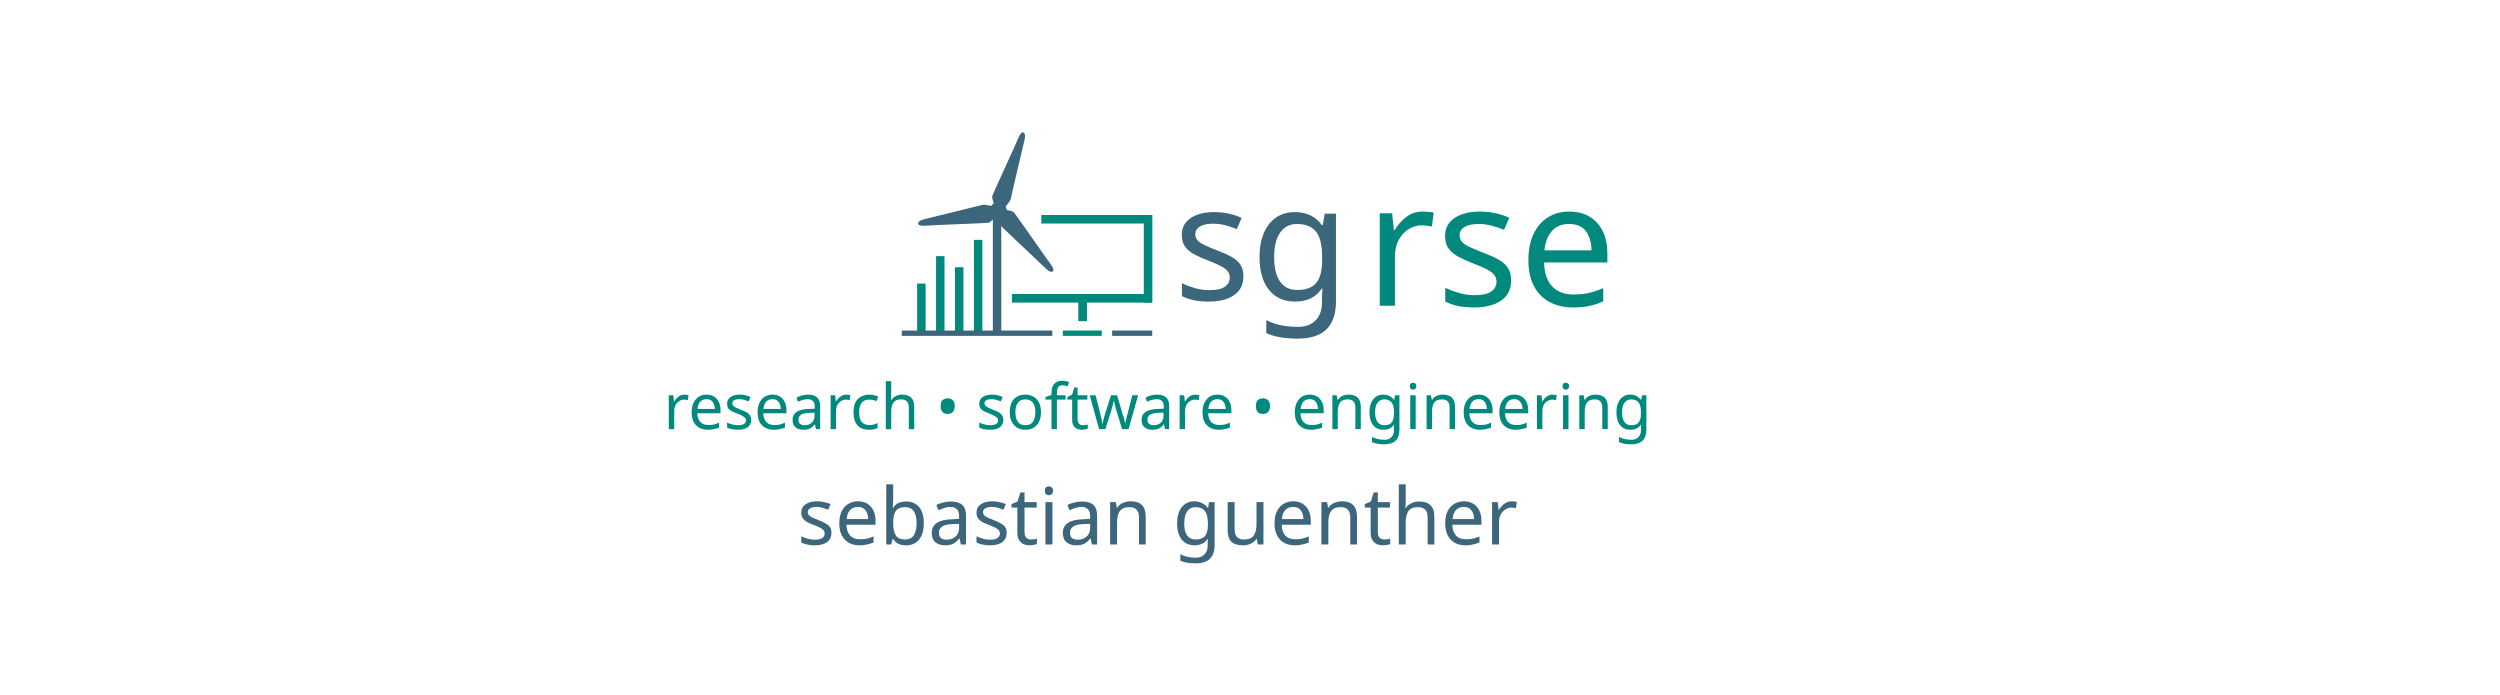
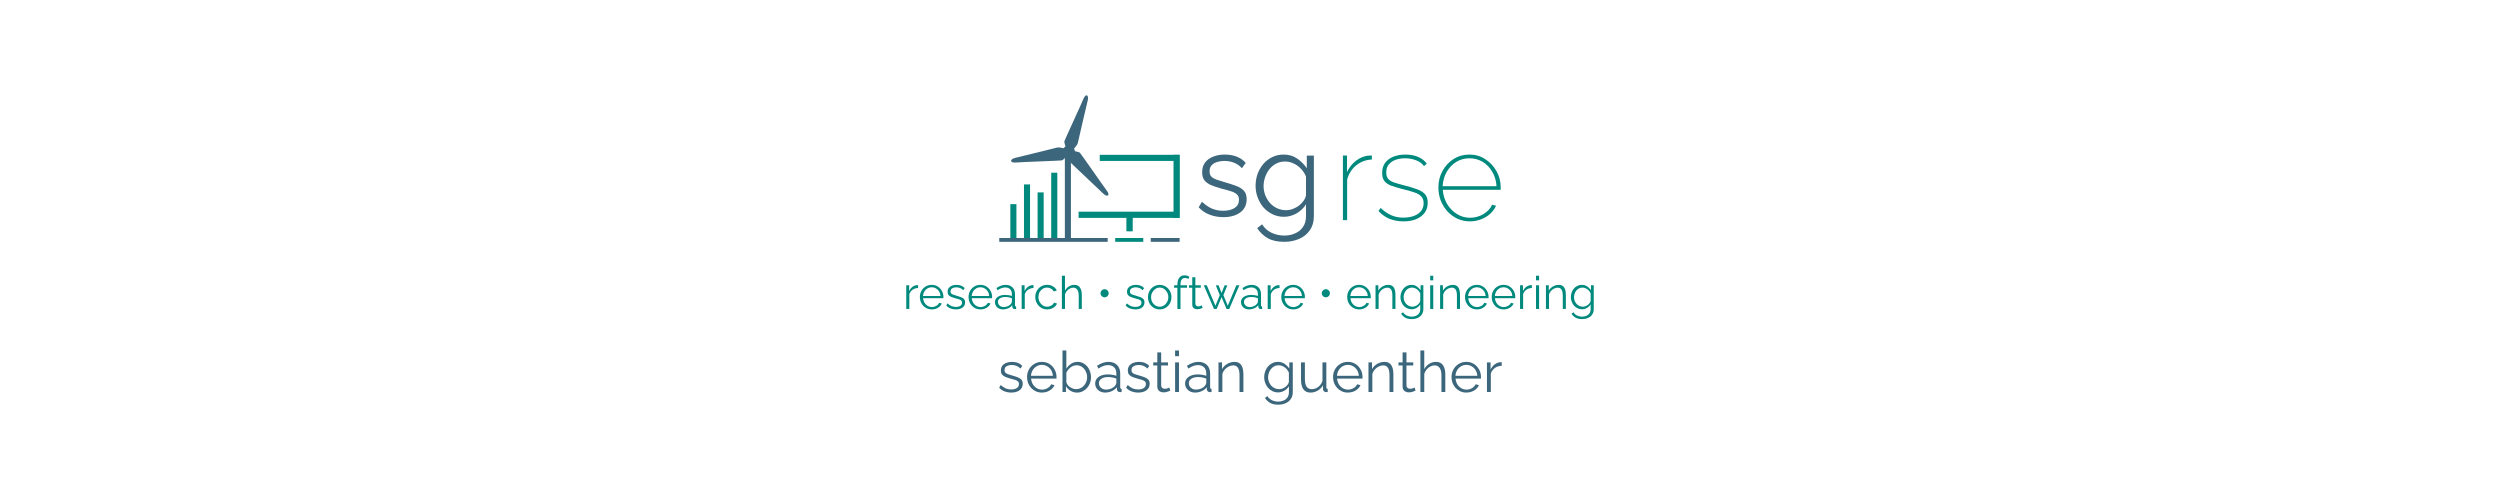
- <svg xmlns="http://www.w3.org/2000/svg" width="180mm" height="50mm" viewBox="0 0 180 50" version="1.1" id="svg9334">
+ <svg xmlns="http://www.w3.org/2000/svg" width="250mm" height="50mm" viewBox="0 0 250 50" version="1.1" id="svg9334">
  <defs id="defs9331" />
  <g id="layer1">
-     <g id="g29389" transform="translate(30,-1.958854)">
-       <text xml:space="preserve" style="font-size:5.687px;line-height:140%;font-family:Raleway;-inkscape-font-specification:Raleway;text-align:center;letter-spacing:0px;word-spacing:0px;text-anchor:middle;fill:#00897c;fill-opacity:1;stroke:#000000;stroke-width:0.265px;stroke-linecap:butt;stroke-linejoin:miter;stroke-opacity:1" x="60" y="32.855" id="text328-0">
-         <tspan id="tspan326-6" x="60" y="32.855" style="font-style:normal;font-variant:normal;font-weight:normal;font-stretch:normal;font-size:4.55px;font-family:Raleway;-inkscape-font-specification:Raleway;text-align:center;text-anchor:middle;fill:#00897c;fill-opacity:1;stroke:none;stroke-width:0.265px">research • software • engineering</tspan>
-         <tspan x="60" y="41.16" style="font-style:normal;font-variant:normal;font-weight:normal;font-stretch:normal;font-size:5.687px;font-family:Raleway;-inkscape-font-specification:Raleway;text-align:center;text-anchor:middle;fill:#3c667b;fill-opacity:1;stroke:none;stroke-width:0.265px" id="tspan5981">sebastian guenther</tspan>
-         <tspan x="60" y="49.122" style="font-style:normal;font-variant:normal;font-weight:normal;font-stretch:normal;font-size:4.55px;font-family:Raleway;-inkscape-font-specification:Raleway;text-align:center;text-anchor:middle;fill:#00897c;fill-opacity:1;stroke:none;stroke-width:0.265px" id="tspan5480" />
-       </text>
+     <g id="g29389" transform="translate(65,-1.958854)">
+       <g aria-label="research • software • engineering sebastian guenther " id="text328-0" style="font-size:5.687px;line-height:140%;font-family:Raleway;-inkscape-font-specification:Raleway;text-align:center;letter-spacing:0px;word-spacing:0px;text-anchor:middle;fill:#00897c;stroke:#000000;stroke-width:0.265px">
+         <path d="m 26.808,30.758 q -0.309,0.009 -0.546,0.173 -0.232,0.164 -0.328,0.45 v 1.474 H 25.625 V 30.485 h 0.291 v 0.569 q 0.123,-0.25 0.323,-0.405 0.205,-0.155 0.432,-0.173 0.045,-0.005 0.077,-0.005 0.036,0 0.059,0.005 z" style="font-size:4.55px;stroke:none" id="path546" />
+         <path d="m 28.172,32.901 q -0.255,0 -0.473,-0.096 -0.218,-0.1 -0.378,-0.268 -0.159,-0.173 -0.25,-0.396 -0.086,-0.223 -0.086,-0.478 0,-0.332 0.15,-0.61 0.155,-0.278 0.423,-0.441 0.268,-0.168 0.61,-0.168 0.35,0 0.61,0.168 0.264,0.168 0.414,0.446 0.15,0.273 0.15,0.601 0,0.036 0,0.073 0,0.032 -0.004,0.05 h -2.029 q 0.023,0.255 0.141,0.455 0.123,0.196 0.314,0.314 0.196,0.114 0.423,0.114 0.232,0 0.437,-0.118 0.209,-0.118 0.291,-0.309 l 0.268,0.073 q -0.073,0.168 -0.223,0.305 -0.15,0.137 -0.355,0.214 -0.2,0.073 -0.432,0.073 z m -0.874,-1.342 h 1.752 q -0.018,-0.259 -0.141,-0.455 -0.118,-0.196 -0.314,-0.305 -0.191,-0.114 -0.423,-0.114 -0.232,0 -0.423,0.114 -0.191,0.109 -0.314,0.309 -0.118,0.196 -0.137,0.45 z" style="font-size:4.55px;stroke:none" id="path548" />
+         <path d="m 30.598,32.901 q -0.291,0 -0.541,-0.096 -0.25,-0.096 -0.432,-0.291 l 0.127,-0.218 q 0.2,0.187 0.4,0.273 0.205,0.082 0.432,0.082 0.278,0 0.45,-0.109 0.173,-0.114 0.173,-0.323 0,-0.141 -0.086,-0.214 -0.082,-0.077 -0.241,-0.123 -0.155,-0.05 -0.373,-0.105 -0.246,-0.068 -0.414,-0.141 -0.164,-0.077 -0.25,-0.191 -0.082,-0.118 -0.082,-0.305 0,-0.232 0.114,-0.382 0.118,-0.155 0.319,-0.232 0.205,-0.082 0.455,-0.082 0.273,0 0.482,0.086 0.209,0.086 0.341,0.241 l -0.15,0.209 q -0.127,-0.146 -0.305,-0.214 -0.173,-0.073 -0.387,-0.073 -0.146,0 -0.278,0.041 -0.132,0.036 -0.218,0.127 -0.082,0.086 -0.082,0.241 0,0.127 0.064,0.2 0.064,0.068 0.191,0.118 0.127,0.045 0.314,0.1 0.268,0.073 0.469,0.15 0.2,0.073 0.309,0.191 0.109,0.118 0.109,0.332 0,0.332 -0.25,0.519 -0.25,0.187 -0.66,0.187 z" style="font-size:4.55px;stroke:none" id="path550" />
+         <path d="m 33.041,32.901 q -0.255,0 -0.473,-0.096 -0.218,-0.1 -0.378,-0.268 -0.159,-0.173 -0.25,-0.396 -0.086,-0.223 -0.086,-0.478 0,-0.332 0.15,-0.61 0.155,-0.278 0.423,-0.441 0.268,-0.168 0.61,-0.168 0.35,0 0.61,0.168 0.264,0.168 0.414,0.446 0.15,0.273 0.15,0.601 0,0.036 0,0.073 0,0.032 -0.005,0.05 h -2.029 q 0.023,0.255 0.141,0.455 0.123,0.196 0.314,0.314 0.196,0.114 0.423,0.114 0.232,0 0.437,-0.118 0.209,-0.118 0.291,-0.309 l 0.268,0.073 q -0.073,0.168 -0.223,0.305 -0.15,0.137 -0.355,0.214 -0.2,0.073 -0.432,0.073 z m -0.874,-1.342 h 1.752 q -0.018,-0.259 -0.141,-0.455 -0.118,-0.196 -0.314,-0.305 -0.191,-0.114 -0.423,-0.114 -0.232,0 -0.423,0.114 -0.191,0.109 -0.314,0.309 -0.118,0.196 -0.137,0.45 z" style="font-size:4.55px;stroke:none" id="path552" />
+         <path d="m 34.497,32.173 q 0,-0.223 0.127,-0.382 0.127,-0.164 0.35,-0.25 0.228,-0.091 0.523,-0.091 0.173,0 0.359,0.027 0.187,0.027 0.332,0.082 v -0.2 q 0,-0.3 -0.177,-0.478 -0.177,-0.177 -0.491,-0.177 -0.191,0 -0.378,0.073 -0.182,0.068 -0.382,0.205 l -0.118,-0.218 q 0.232,-0.159 0.455,-0.237 0.223,-0.082 0.455,-0.082 0.437,0 0.692,0.25 0.255,0.25 0.255,0.692 v 1.097 q 0,0.064 0.027,0.096 0.027,0.027 0.086,0.032 v 0.246 q -0.05,0.005 -0.086,0.009 -0.036,0.005 -0.055,0 -0.114,-0.004 -0.173,-0.073 -0.059,-0.068 -0.064,-0.146 l -0.005,-0.173 q -0.159,0.205 -0.414,0.318 -0.255,0.109 -0.519,0.109 -0.228,0 -0.414,-0.096 -0.182,-0.1 -0.287,-0.264 -0.1,-0.168 -0.1,-0.369 z m 1.588,0.182 q 0.05,-0.064 0.077,-0.123 0.027,-0.059 0.027,-0.105 v -0.346 q -0.155,-0.059 -0.323,-0.091 -0.164,-0.032 -0.332,-0.032 -0.332,0 -0.537,0.132 -0.205,0.132 -0.205,0.359 0,0.132 0.068,0.25 0.068,0.114 0.2,0.191 0.132,0.073 0.309,0.073 0.223,0 0.414,-0.086 0.196,-0.086 0.3,-0.223 z" style="font-size:4.55px;stroke:none" id="path554" />
+         <path d="m 38.351,30.758 q -0.309,0.009 -0.546,0.173 -0.232,0.164 -0.328,0.45 v 1.474 H 37.168 V 30.485 h 0.291 v 0.569 q 0.123,-0.25 0.323,-0.405 0.205,-0.155 0.432,-0.173 0.045,-0.005 0.077,-0.005 0.036,0 0.059,0.005 z" style="font-size:4.55px;stroke:none" id="path556" />
+         <path d="m 39.72,32.901 q -0.259,0 -0.478,-0.096 -0.214,-0.1 -0.378,-0.273 -0.159,-0.173 -0.25,-0.396 -0.086,-0.223 -0.086,-0.473 0,-0.337 0.15,-0.614 0.15,-0.278 0.419,-0.441 0.268,-0.164 0.619,-0.164 0.332,0 0.587,0.155 0.255,0.15 0.378,0.409 l -0.3,0.096 q -0.1,-0.182 -0.282,-0.282 -0.177,-0.105 -0.396,-0.105 -0.237,0 -0.432,0.123 -0.196,0.123 -0.314,0.337 -0.114,0.214 -0.114,0.487 0,0.268 0.118,0.487 0.118,0.218 0.314,0.35 0.196,0.127 0.432,0.127 0.155,0 0.296,-0.055 0.146,-0.055 0.25,-0.146 0.109,-0.096 0.146,-0.205 l 0.305,0.091 q -0.064,0.168 -0.214,0.305 -0.146,0.132 -0.346,0.209 -0.196,0.073 -0.423,0.073 z" style="font-size:4.55px;stroke:none" id="path558" />
+         <path d="m 43.182,32.855 h -0.309 v -1.324 q 0,-0.4 -0.141,-0.601 -0.141,-0.205 -0.405,-0.205 -0.173,0 -0.346,0.091 -0.168,0.086 -0.3,0.241 -0.127,0.15 -0.182,0.346 v 1.451 H 41.189 v -3.321 h 0.309 v 1.488 q 0.141,-0.264 0.391,-0.419 0.255,-0.159 0.541,-0.159 0.205,0 0.346,0.073 0.146,0.073 0.232,0.214 0.091,0.137 0.132,0.323 0.041,0.182 0.041,0.414 z" style="font-size:4.55px;stroke:none" id="path560" />
+         <path d="m 45.867,31.281 q 0,0.114 -0.055,0.209 -0.055,0.091 -0.15,0.146 -0.091,0.055 -0.2,0.055 -0.109,0 -0.205,-0.055 -0.091,-0.055 -0.15,-0.146 -0.055,-0.096 -0.055,-0.209 0,-0.109 0.055,-0.2 0.059,-0.091 0.15,-0.146 0.096,-0.059 0.205,-0.059 0.109,0 0.2,0.059 0.096,0.055 0.15,0.146 0.055,0.091 0.055,0.2 z" style="font-size:4.55px;stroke:none" id="path562" />
+         <path d="m 48.538,32.901 q -0.291,0 -0.541,-0.096 -0.25,-0.096 -0.432,-0.291 l 0.127,-0.218 q 0.2,0.187 0.4,0.273 0.205,0.082 0.432,0.082 0.278,0 0.45,-0.109 0.173,-0.114 0.173,-0.323 0,-0.141 -0.086,-0.214 -0.082,-0.077 -0.241,-0.123 -0.155,-0.05 -0.373,-0.105 -0.246,-0.068 -0.414,-0.141 -0.164,-0.077 -0.25,-0.191 -0.082,-0.118 -0.082,-0.305 0,-0.232 0.114,-0.382 0.118,-0.155 0.318,-0.232 0.205,-0.082 0.455,-0.082 0.273,0 0.482,0.086 0.209,0.086 0.341,0.241 l -0.15,0.209 q -0.127,-0.146 -0.305,-0.214 -0.173,-0.073 -0.387,-0.073 -0.146,0 -0.278,0.041 -0.132,0.036 -0.218,0.127 -0.082,0.086 -0.082,0.241 0,0.127 0.064,0.2 0.064,0.068 0.191,0.118 0.127,0.045 0.314,0.1 0.268,0.073 0.469,0.15 0.2,0.073 0.309,0.191 0.109,0.118 0.109,0.332 0,0.332 -0.25,0.519 -0.25,0.187 -0.66,0.187 z" style="font-size:4.55px;stroke:none" id="path564" />
+         <path d="m 50.967,32.901 q -0.255,0 -0.473,-0.096 -0.214,-0.1 -0.373,-0.268 -0.155,-0.173 -0.241,-0.391 -0.086,-0.223 -0.086,-0.469 0,-0.255 0.086,-0.473 0.086,-0.223 0.246,-0.391 0.159,-0.173 0.373,-0.268 0.218,-0.1 0.473,-0.1 0.255,0 0.469,0.1 0.214,0.096 0.373,0.268 0.159,0.168 0.246,0.391 0.086,0.218 0.086,0.473 0,0.246 -0.086,0.469 -0.086,0.218 -0.246,0.391 -0.155,0.168 -0.373,0.268 -0.214,0.096 -0.473,0.096 z m -0.86,-1.219 q 0,0.264 0.114,0.482 0.118,0.214 0.314,0.341 0.196,0.123 0.432,0.123 0.237,0 0.432,-0.127 0.196,-0.127 0.314,-0.346 0.118,-0.223 0.118,-0.482 0,-0.264 -0.118,-0.482 -0.118,-0.218 -0.314,-0.346 -0.196,-0.127 -0.432,-0.127 -0.237,0 -0.432,0.132 -0.191,0.132 -0.309,0.35 -0.118,0.214 -0.118,0.482 z" style="font-size:4.55px;stroke:none" id="path566" />
+         <path d="M 52.739,32.855 V 30.731 h -0.328 v -0.246 h 0.328 v -0.064 q 0,-0.291 0.082,-0.5 0.086,-0.209 0.241,-0.319 0.159,-0.114 0.373,-0.114 0.141,0 0.273,0.041 0.132,0.041 0.228,0.109 l -0.096,0.223 q -0.059,-0.05 -0.155,-0.077 -0.096,-0.027 -0.191,-0.027 -0.214,0 -0.332,0.168 -0.114,0.168 -0.114,0.487 v 0.073 h 0.655 v 0.246 h -0.655 v 2.125 z" style="font-size:4.55px;stroke:none" id="path568" />
+         <path d="m 55.264,32.742 q -0.036,0.014 -0.114,0.05 -0.077,0.036 -0.187,0.064 -0.109,0.027 -0.237,0.027 -0.132,0 -0.25,-0.05 -0.114,-0.05 -0.182,-0.15 -0.068,-0.105 -0.068,-0.255 V 30.731 h -0.328 v -0.246 h 0.328 v -0.801 h 0.309 v 0.801 h 0.546 v 0.246 H 54.536 v 1.611 q 0.009,0.127 0.091,0.191 0.086,0.064 0.196,0.064 0.127,0 0.232,-0.041 0.105,-0.045 0.127,-0.064 z" style="font-size:4.55px;stroke:none" id="path570" />
+         <path d="m 58.635,30.485 h 0.305 l -1.019,2.371 H 57.653 L 57.157,31.677 56.665,32.855 H 56.397 L 55.378,30.485 h 0.3 l 0.864,2.052 0.437,-1.069 -0.4,-0.978 h 0.278 l 0.3,0.769 0.305,-0.769 h 0.273 l -0.396,0.978 0.437,1.069 z" style="font-size:4.55px;stroke:none" id="path572" />
+         <path d="m 59.099,32.173 q 0,-0.223 0.127,-0.382 0.127,-0.164 0.35,-0.25 0.227,-0.091 0.523,-0.091 0.173,0 0.359,0.027 0.187,0.027 0.332,0.082 v -0.2 q 0,-0.3 -0.177,-0.478 -0.177,-0.177 -0.491,-0.177 -0.191,0 -0.378,0.073 -0.182,0.068 -0.382,0.205 l -0.118,-0.218 q 0.232,-0.159 0.455,-0.237 0.223,-0.082 0.455,-0.082 0.437,0 0.692,0.25 0.255,0.25 0.255,0.692 v 1.097 q 0,0.064 0.027,0.096 0.027,0.027 0.086,0.032 v 0.246 q -0.05,0.005 -0.086,0.009 -0.036,0.005 -0.055,0 -0.114,-0.004 -0.173,-0.073 -0.059,-0.068 -0.064,-0.146 l -0.004,-0.173 q -0.159,0.205 -0.414,0.318 -0.255,0.109 -0.519,0.109 -0.228,0 -0.414,-0.096 -0.182,-0.1 -0.287,-0.264 -0.1,-0.168 -0.1,-0.369 z m 1.588,0.182 q 0.05,-0.064 0.077,-0.123 0.027,-0.059 0.027,-0.105 v -0.346 q -0.155,-0.059 -0.323,-0.091 -0.164,-0.032 -0.332,-0.032 -0.332,0 -0.537,0.132 -0.205,0.132 -0.205,0.359 0,0.132 0.068,0.25 0.068,0.114 0.2,0.191 0.132,0.073 0.309,0.073 0.223,0 0.414,-0.086 0.196,-0.086 0.3,-0.223 z" style="font-size:4.55px;stroke:none" id="path574" />
+         <path d="m 62.953,30.758 q -0.309,0.009 -0.546,0.173 -0.232,0.164 -0.328,0.45 v 1.474 H 61.77 V 30.485 h 0.291 v 0.569 q 0.123,-0.25 0.323,-0.405 0.205,-0.155 0.432,-0.173 0.045,-0.005 0.077,-0.005 0.036,0 0.059,0.005 z" style="font-size:4.55px;stroke:none" id="path576" />
+         <path d="m 64.318,32.901 q -0.255,0 -0.473,-0.096 -0.218,-0.1 -0.378,-0.268 -0.159,-0.173 -0.25,-0.396 -0.086,-0.223 -0.086,-0.478 0,-0.332 0.15,-0.61 0.155,-0.278 0.423,-0.441 0.268,-0.168 0.61,-0.168 0.35,0 0.61,0.168 0.264,0.168 0.414,0.446 0.15,0.273 0.15,0.601 0,0.036 0,0.073 0,0.032 -0.004,0.05 h -2.029 q 0.023,0.255 0.141,0.455 0.123,0.196 0.314,0.314 0.196,0.114 0.423,0.114 0.232,0 0.437,-0.118 0.209,-0.118 0.291,-0.309 l 0.268,0.073 q -0.073,0.168 -0.223,0.305 -0.15,0.137 -0.355,0.214 -0.2,0.073 -0.432,0.073 z m -0.874,-1.342 h 1.752 q -0.018,-0.259 -0.141,-0.455 -0.118,-0.196 -0.314,-0.305 -0.191,-0.114 -0.423,-0.114 -0.232,0 -0.423,0.114 -0.191,0.109 -0.314,0.309 -0.118,0.196 -0.137,0.45 z" style="font-size:4.55px;stroke:none" id="path578" />
+         <path d="m 67.99,31.281 q 0,0.114 -0.055,0.209 -0.055,0.091 -0.15,0.146 -0.091,0.055 -0.2,0.055 -0.109,0 -0.205,-0.055 -0.091,-0.055 -0.15,-0.146 -0.055,-0.096 -0.055,-0.209 0,-0.109 0.055,-0.2 0.059,-0.091 0.15,-0.146 0.096,-0.059 0.205,-0.059 0.109,0 0.2,0.059 0.096,0.055 0.15,0.146 0.055,0.091 0.055,0.2 z" style="font-size:4.55px;stroke:none" id="path580" />
+         <path d="m 70.906,32.901 q -0.255,0 -0.473,-0.096 -0.218,-0.1 -0.378,-0.268 -0.159,-0.173 -0.25,-0.396 -0.086,-0.223 -0.086,-0.478 0,-0.332 0.15,-0.61 0.155,-0.278 0.423,-0.441 0.268,-0.168 0.61,-0.168 0.35,0 0.61,0.168 0.264,0.168 0.414,0.446 0.15,0.273 0.15,0.601 0,0.036 0,0.073 0,0.032 -0.004,0.05 h -2.029 q 0.023,0.255 0.141,0.455 0.123,0.196 0.314,0.314 0.196,0.114 0.423,0.114 0.232,0 0.437,-0.118 0.209,-0.118 0.291,-0.309 l 0.268,0.073 q -0.073,0.168 -0.223,0.305 -0.15,0.137 -0.355,0.214 -0.2,0.073 -0.432,0.073 z m -0.874,-1.342 h 1.752 q -0.018,-0.259 -0.141,-0.455 -0.118,-0.196 -0.314,-0.305 -0.191,-0.114 -0.423,-0.114 -0.232,0 -0.423,0.114 -0.191,0.109 -0.314,0.309 -0.118,0.196 -0.137,0.45 z" style="font-size:4.55px;stroke:none" id="path582" />
+         <path d="M 74.546,32.855 H 74.237 v -1.324 q 0,-0.419 -0.123,-0.61 -0.123,-0.196 -0.387,-0.196 -0.182,0 -0.359,0.091 -0.177,0.086 -0.314,0.241 -0.132,0.15 -0.191,0.346 v 1.451 H 72.553 V 30.485 h 0.282 v 0.537 q 0.096,-0.173 0.25,-0.3 0.155,-0.132 0.35,-0.205 0.196,-0.073 0.405,-0.073 0.196,0 0.332,0.073 0.137,0.073 0.218,0.209 0.082,0.132 0.118,0.323 0.036,0.187 0.036,0.419 z" style="font-size:4.55px;stroke:none" id="path584" />
+         <path d="m 76.157,32.887 q -0.241,0 -0.446,-0.1 -0.205,-0.1 -0.355,-0.268 -0.146,-0.173 -0.227,-0.391 -0.082,-0.218 -0.082,-0.45 0,-0.25 0.077,-0.469 0.082,-0.223 0.227,-0.396 0.15,-0.173 0.35,-0.268 0.2,-0.1 0.446,-0.1 0.305,0 0.528,0.155 0.227,0.155 0.382,0.382 V 30.485 h 0.278 v 2.38 q 0,0.328 -0.159,0.551 -0.155,0.228 -0.423,0.341 -0.264,0.114 -0.578,0.114 -0.405,0 -0.655,-0.146 -0.25,-0.146 -0.409,-0.391 l 0.191,-0.15 q 0.141,0.223 0.373,0.332 0.237,0.109 0.5,0.109 0.232,0 0.423,-0.086 0.196,-0.082 0.309,-0.25 0.118,-0.168 0.118,-0.423 v -0.469 q -0.137,0.223 -0.373,0.359 -0.237,0.132 -0.496,0.132 z m 0.086,-0.259 q 0.141,0 0.268,-0.05 0.132,-0.05 0.241,-0.132 0.109,-0.086 0.182,-0.191 0.073,-0.105 0.091,-0.214 v -0.733 q -0.068,-0.173 -0.196,-0.305 -0.127,-0.136 -0.291,-0.209 -0.159,-0.077 -0.332,-0.077 -0.2,0 -0.359,0.086 -0.155,0.082 -0.264,0.223 -0.105,0.137 -0.164,0.309 -0.059,0.173 -0.059,0.346 0,0.191 0.068,0.364 0.068,0.168 0.187,0.305 0.123,0.132 0.282,0.205 0.164,0.073 0.346,0.073 z" style="font-size:4.55px;stroke:none" id="path586" />
+         <path d="M 78.018,32.855 V 30.485 h 0.309 v 2.371 z m 0,-2.866 v -0.455 h 0.309 v 0.455 z" style="font-size:4.55px;stroke:none" id="path588" />
+         <path d="M 81.003,32.855 H 80.693 v -1.324 q 0,-0.419 -0.123,-0.61 -0.123,-0.196 -0.387,-0.196 -0.182,0 -0.359,0.091 -0.177,0.086 -0.314,0.241 -0.132,0.15 -0.191,0.346 v 1.451 H 79.01 V 30.485 h 0.282 v 0.537 q 0.096,-0.173 0.25,-0.3 0.155,-0.132 0.35,-0.205 0.196,-0.073 0.405,-0.073 0.196,0 0.332,0.073 0.137,0.073 0.218,0.209 0.082,0.132 0.118,0.323 0.036,0.187 0.036,0.419 z" style="font-size:4.55px;stroke:none" id="path590" />
+         <path d="m 82.686,32.901 q -0.255,0 -0.473,-0.096 -0.218,-0.1 -0.378,-0.268 -0.159,-0.173 -0.25,-0.396 -0.086,-0.223 -0.086,-0.478 0,-0.332 0.15,-0.61 0.155,-0.278 0.423,-0.441 0.268,-0.168 0.61,-0.168 0.35,0 0.61,0.168 0.264,0.168 0.414,0.446 0.15,0.273 0.15,0.601 0,0.036 0,0.073 0,0.032 -0.005,0.05 h -2.029 q 0.023,0.255 0.141,0.455 0.123,0.196 0.314,0.314 0.196,0.114 0.423,0.114 0.232,0 0.437,-0.118 0.209,-0.118 0.291,-0.309 l 0.268,0.073 q -0.073,0.168 -0.223,0.305 -0.15,0.137 -0.355,0.214 -0.2,0.073 -0.432,0.073 z m -0.874,-1.342 h 1.752 q -0.018,-0.259 -0.141,-0.455 -0.118,-0.196 -0.314,-0.305 -0.191,-0.114 -0.423,-0.114 -0.232,0 -0.423,0.114 -0.191,0.109 -0.314,0.309 -0.118,0.196 -0.137,0.45 z" style="font-size:4.55px;stroke:none" id="path592" />
+         <path d="m 85.357,32.901 q -0.255,0 -0.473,-0.096 -0.218,-0.1 -0.378,-0.268 -0.159,-0.173 -0.25,-0.396 -0.086,-0.223 -0.086,-0.478 0,-0.332 0.15,-0.61 0.155,-0.278 0.423,-0.441 0.268,-0.168 0.61,-0.168 0.35,0 0.61,0.168 0.264,0.168 0.414,0.446 0.15,0.273 0.15,0.601 0,0.036 0,0.073 0,0.032 -0.004,0.05 H 84.492 q 0.023,0.255 0.141,0.455 0.123,0.196 0.314,0.314 0.196,0.114 0.423,0.114 0.232,0 0.437,-0.118 0.209,-0.118 0.291,-0.309 l 0.268,0.073 q -0.073,0.168 -0.223,0.305 -0.15,0.137 -0.355,0.214 -0.2,0.073 -0.432,0.073 z M 84.483,31.559 h 1.752 q -0.018,-0.259 -0.141,-0.455 -0.118,-0.196 -0.314,-0.305 -0.191,-0.114 -0.423,-0.114 -0.232,0 -0.423,0.114 -0.191,0.109 -0.314,0.309 -0.118,0.196 -0.136,0.45 z" style="font-size:4.55px;stroke:none" id="path594" />
+         <path d="m 88.187,30.758 q -0.309,0.009 -0.546,0.173 -0.232,0.164 -0.328,0.45 v 1.474 H 87.004 V 30.485 h 0.291 v 0.569 q 0.123,-0.25 0.323,-0.405 0.205,-0.155 0.432,-0.173 0.045,-0.005 0.077,-0.005 0.036,0 0.059,0.005 z" style="font-size:4.55px;stroke:none" id="path596" />
+         <path d="M 88.601,32.855 V 30.485 h 0.309 v 2.371 z m 0,-2.866 v -0.455 h 0.309 v 0.455 z" style="font-size:4.55px;stroke:none" id="path598" />
+         <path d="m 91.586,32.855 h -0.309 v -1.324 q 0,-0.419 -0.123,-0.61 -0.123,-0.196 -0.387,-0.196 -0.182,0 -0.359,0.091 -0.177,0.086 -0.314,0.241 -0.132,0.15 -0.191,0.346 v 1.451 h -0.309 V 30.485 h 0.282 v 0.537 q 0.096,-0.173 0.25,-0.3 0.155,-0.132 0.35,-0.205 0.196,-0.073 0.405,-0.073 0.196,0 0.332,0.073 0.137,0.073 0.218,0.209 0.082,0.132 0.118,0.323 0.036,0.187 0.036,0.419 z" style="font-size:4.55px;stroke:none" id="path600" />
+         <path d="m 93.197,32.887 q -0.241,0 -0.446,-0.1 -0.205,-0.1 -0.355,-0.268 -0.146,-0.173 -0.227,-0.391 -0.082,-0.218 -0.082,-0.45 0,-0.25 0.077,-0.469 0.082,-0.223 0.227,-0.396 0.15,-0.173 0.35,-0.268 0.2,-0.1 0.446,-0.1 0.305,0 0.528,0.155 0.228,0.155 0.382,0.382 V 30.485 h 0.278 v 2.38 q 0,0.328 -0.159,0.551 -0.155,0.228 -0.423,0.341 -0.264,0.114 -0.578,0.114 -0.405,0 -0.655,-0.146 -0.25,-0.146 -0.409,-0.391 l 0.191,-0.15 q 0.141,0.223 0.373,0.332 0.237,0.109 0.5,0.109 0.232,0 0.423,-0.086 0.196,-0.082 0.309,-0.25 0.118,-0.168 0.118,-0.423 v -0.469 q -0.137,0.223 -0.373,0.359 -0.237,0.132 -0.496,0.132 z m 0.086,-0.259 q 0.141,0 0.268,-0.05 0.132,-0.05 0.241,-0.132 0.109,-0.086 0.182,-0.191 0.073,-0.105 0.091,-0.214 v -0.733 q -0.068,-0.173 -0.196,-0.305 -0.127,-0.136 -0.291,-0.209 -0.159,-0.077 -0.332,-0.077 -0.2,0 -0.359,0.086 -0.155,0.082 -0.264,0.223 -0.105,0.137 -0.164,0.309 -0.059,0.173 -0.059,0.346 0,0.191 0.068,0.364 0.068,0.168 0.187,0.305 0.123,0.132 0.282,0.205 0.164,0.073 0.346,0.073 z" style="font-size:4.55px;stroke:none" id="path602" />
+         <path d="m 36.135,41.217 q -0.364,0 -0.677,-0.119 -0.313,-0.119 -0.54,-0.364 l 0.159,-0.273 q 0.25,0.233 0.5,0.341 0.256,0.102 0.54,0.102 0.347,0 0.563,-0.137 0.216,-0.142 0.216,-0.404 0,-0.176 -0.108,-0.267 -0.102,-0.097 -0.301,-0.154 -0.193,-0.063 -0.466,-0.131 -0.307,-0.085 -0.518,-0.176 -0.205,-0.097 -0.313,-0.239 -0.102,-0.148 -0.102,-0.381 0,-0.29 0.142,-0.478 0.148,-0.193 0.398,-0.29 0.256,-0.102 0.569,-0.102 0.341,0 0.603,0.108 0.262,0.108 0.427,0.301 l -0.188,0.262 q -0.159,-0.182 -0.381,-0.267 -0.216,-0.091 -0.483,-0.091 -0.182,0 -0.347,0.051 -0.165,0.045 -0.273,0.159 -0.102,0.108 -0.102,0.301 0,0.159 0.08,0.25 0.08,0.085 0.239,0.148 0.159,0.057 0.392,0.125 0.336,0.091 0.586,0.188 0.25,0.091 0.387,0.239 0.137,0.148 0.137,0.415 0,0.415 -0.313,0.648 -0.313,0.233 -0.825,0.233 z" style="fill:#3c667b;stroke:none" id="path604" />
+         <path d="m 39.189,41.217 q -0.318,0 -0.591,-0.119 -0.273,-0.125 -0.472,-0.336 -0.199,-0.216 -0.313,-0.495 -0.108,-0.279 -0.108,-0.597 0,-0.415 0.188,-0.762 0.193,-0.347 0.529,-0.552 0.336,-0.21 0.762,-0.21 0.438,0 0.762,0.21 0.33,0.21 0.518,0.557 0.188,0.341 0.188,0.751 0,0.045 0,0.091 0,0.04 -0.006,0.063 h -2.537 q 0.028,0.319 0.176,0.569 0.154,0.245 0.392,0.392 0.245,0.142 0.529,0.142 0.29,0 0.546,-0.148 0.262,-0.148 0.364,-0.387 l 0.336,0.091 q -0.091,0.21 -0.279,0.381 -0.188,0.171 -0.444,0.267 -0.25,0.091 -0.54,0.091 z m -1.092,-1.678 h 2.19 q -0.023,-0.324 -0.176,-0.569 -0.148,-0.245 -0.392,-0.381 -0.239,-0.142 -0.529,-0.142 -0.29,0 -0.529,0.142 -0.239,0.136 -0.392,0.387 -0.148,0.245 -0.171,0.563 z" style="fill:#3c667b;stroke:none" id="path606" />
+         <path d="m 42.699,41.217 q -0.347,0 -0.643,-0.176 -0.296,-0.182 -0.461,-0.455 v 0.574 h -0.347 v -4.152 h 0.387 v 1.809 q 0.199,-0.301 0.478,-0.483 0.279,-0.188 0.648,-0.188 0.313,0 0.557,0.131 0.25,0.131 0.427,0.353 0.176,0.216 0.267,0.495 0.091,0.273 0.091,0.563 0,0.313 -0.108,0.586 -0.102,0.273 -0.296,0.489 -0.193,0.21 -0.449,0.336 -0.25,0.119 -0.552,0.119 z m -0.091,-0.341 q 0.239,0 0.444,-0.097 0.205,-0.097 0.353,-0.267 0.148,-0.171 0.228,-0.381 0.08,-0.216 0.08,-0.444 0,-0.313 -0.137,-0.586 -0.131,-0.279 -0.37,-0.444 -0.233,-0.171 -0.552,-0.171 -0.228,0 -0.427,0.102 -0.193,0.102 -0.347,0.273 -0.148,0.165 -0.245,0.364 v 0.921 q 0.023,0.154 0.119,0.29 0.097,0.131 0.239,0.227 0.148,0.097 0.307,0.154 0.159,0.057 0.307,0.057 z" style="fill:#3c667b;stroke:none" id="path608" />
+         <path d="m 44.519,40.307 q 0,-0.279 0.159,-0.478 0.159,-0.205 0.438,-0.313 0.284,-0.114 0.654,-0.114 0.216,0 0.449,0.034 0.233,0.034 0.415,0.102 v -0.25 q 0,-0.375 -0.222,-0.597 -0.222,-0.222 -0.614,-0.222 -0.239,0 -0.472,0.091 -0.228,0.085 -0.478,0.256 l -0.148,-0.273 q 0.29,-0.199 0.569,-0.296 0.279,-0.102 0.569,-0.102 0.546,0 0.864,0.313 0.319,0.313 0.319,0.864 v 1.371 q 0,0.08 0.034,0.119 0.034,0.034 0.108,0.04 v 0.307 q -0.063,0.006 -0.108,0.011 -0.045,0.006 -0.068,0 -0.142,-0.006 -0.216,-0.091 -0.074,-0.085 -0.08,-0.182 l -0.006,-0.216 q -0.199,0.256 -0.518,0.398 -0.318,0.137 -0.648,0.137 -0.284,0 -0.518,-0.119 -0.228,-0.125 -0.358,-0.33 -0.125,-0.21 -0.125,-0.461 z m 1.985,0.227 q 0.063,-0.08 0.097,-0.154 0.034,-0.074 0.034,-0.131 v -0.432 q -0.193,-0.074 -0.404,-0.114 -0.205,-0.04 -0.415,-0.04 -0.415,0 -0.671,0.165 -0.256,0.165 -0.256,0.449 0,0.165 0.085,0.313 0.085,0.142 0.25,0.239 0.165,0.091 0.387,0.091 0.279,0 0.518,-0.108 0.245,-0.108 0.375,-0.279 z" style="fill:#3c667b;stroke:none" id="path610" />
+         <path d="m 48.83,41.217 q -0.364,0 -0.677,-0.119 -0.313,-0.119 -0.54,-0.364 l 0.159,-0.273 q 0.25,0.233 0.5,0.341 0.256,0.102 0.54,0.102 0.347,0 0.563,-0.137 0.216,-0.142 0.216,-0.404 0,-0.176 -0.108,-0.267 -0.102,-0.097 -0.301,-0.154 -0.193,-0.063 -0.466,-0.131 -0.307,-0.085 -0.518,-0.176 -0.205,-0.097 -0.313,-0.239 -0.102,-0.148 -0.102,-0.381 0,-0.29 0.142,-0.478 0.148,-0.193 0.398,-0.29 0.256,-0.102 0.569,-0.102 0.341,0 0.603,0.108 0.262,0.108 0.427,0.301 l -0.188,0.262 q -0.159,-0.182 -0.381,-0.267 -0.216,-0.091 -0.483,-0.091 -0.182,0 -0.347,0.051 -0.165,0.045 -0.273,0.159 -0.102,0.108 -0.102,0.301 0,0.159 0.08,0.25 0.08,0.085 0.239,0.148 0.159,0.057 0.392,0.125 0.336,0.091 0.586,0.188 0.25,0.091 0.387,0.239 0.137,0.148 0.137,0.415 0,0.415 -0.313,0.648 -0.313,0.233 -0.825,0.233 z" style="fill:#3c667b;stroke:none" id="path612" />
+         <path d="m 52.026,41.018 q -0.045,0.017 -0.142,0.063 -0.097,0.045 -0.233,0.08 -0.137,0.034 -0.296,0.034 -0.165,0 -0.313,-0.063 -0.142,-0.063 -0.227,-0.188 -0.085,-0.131 -0.085,-0.318 v -2.121 h -0.409 v -0.307 h 0.409 v -1.001 h 0.387 v 1.001 h 0.682 v 0.307 h -0.682 v 2.013 q 0.011,0.159 0.114,0.239 0.108,0.08 0.245,0.08 0.159,0 0.29,-0.051 0.131,-0.057 0.159,-0.08 z" style="fill:#3c667b;stroke:none" id="path614" />
+         <path d="m 52.51,41.16 v -2.963 h 0.387 v 2.963 z m 0,-3.583 v -0.569 h 0.387 v 0.569 z" style="fill:#3c667b;stroke:none" id="path616" />
+         <path d="m 53.511,40.307 q 0,-0.279 0.159,-0.478 0.159,-0.205 0.438,-0.313 0.284,-0.114 0.654,-0.114 0.216,0 0.449,0.034 0.233,0.034 0.415,0.102 v -0.25 q 0,-0.375 -0.222,-0.597 -0.222,-0.222 -0.614,-0.222 -0.239,0 -0.472,0.091 -0.227,0.085 -0.478,0.256 l -0.148,-0.273 q 0.29,-0.199 0.569,-0.296 0.279,-0.102 0.569,-0.102 0.546,0 0.864,0.313 0.318,0.313 0.318,0.864 v 1.371 q 0,0.08 0.034,0.119 0.034,0.034 0.108,0.04 v 0.307 q -0.063,0.006 -0.108,0.011 -0.045,0.006 -0.068,0 -0.142,-0.006 -0.216,-0.091 -0.074,-0.085 -0.08,-0.182 l -0.006,-0.216 q -0.199,0.256 -0.518,0.398 -0.319,0.137 -0.648,0.137 -0.284,0 -0.518,-0.119 -0.227,-0.125 -0.358,-0.33 -0.125,-0.21 -0.125,-0.461 z m 1.985,0.227 q 0.063,-0.08 0.097,-0.154 0.034,-0.074 0.034,-0.131 v -0.432 q -0.193,-0.074 -0.404,-0.114 -0.205,-0.04 -0.415,-0.04 -0.415,0 -0.671,0.165 -0.256,0.165 -0.256,0.449 0,0.165 0.085,0.313 0.085,0.142 0.25,0.239 0.165,0.091 0.387,0.091 0.279,0 0.518,-0.108 0.245,-0.108 0.375,-0.279 z" style="fill:#3c667b;stroke:none" id="path618" />
+         <path d="m 59.34,41.16 h -0.387 v -1.655 q 0,-0.523 -0.154,-0.762 -0.154,-0.245 -0.483,-0.245 -0.227,0 -0.449,0.114 -0.222,0.108 -0.392,0.301 -0.165,0.188 -0.239,0.432 v 1.814 h -0.387 v -2.963 h 0.353 v 0.671 q 0.119,-0.216 0.313,-0.375 0.193,-0.165 0.438,-0.256 0.245,-0.091 0.506,-0.091 0.245,0 0.415,0.091 0.171,0.091 0.273,0.262 0.102,0.165 0.148,0.404 0.045,0.233 0.045,0.523 z" style="fill:#3c667b;stroke:none" id="path620" />
+         <path d="m 62.804,41.2 q -0.301,0 -0.557,-0.125 -0.256,-0.125 -0.444,-0.336 -0.182,-0.216 -0.284,-0.489 -0.102,-0.273 -0.102,-0.563 0,-0.313 0.097,-0.586 0.102,-0.279 0.284,-0.495 0.188,-0.216 0.438,-0.336 0.25,-0.125 0.557,-0.125 0.381,0 0.66,0.193 0.284,0.193 0.478,0.478 v -0.62 h 0.347 v 2.975 q 0,0.409 -0.199,0.688 -0.193,0.284 -0.529,0.427 -0.33,0.142 -0.722,0.142 -0.506,0 -0.819,-0.182 -0.313,-0.182 -0.512,-0.489 l 0.239,-0.188 q 0.176,0.279 0.466,0.415 0.296,0.137 0.626,0.137 0.29,0 0.529,-0.108 0.245,-0.102 0.387,-0.313 0.148,-0.21 0.148,-0.529 V 40.585 q -0.171,0.279 -0.466,0.449 -0.296,0.165 -0.62,0.165 z m 0.108,-0.324 q 0.176,0 0.336,-0.063 0.165,-0.063 0.301,-0.165 0.137,-0.108 0.227,-0.239 0.091,-0.131 0.114,-0.267 V 39.226 q -0.085,-0.216 -0.245,-0.381 -0.159,-0.171 -0.364,-0.262 -0.199,-0.097 -0.415,-0.097 -0.25,0 -0.449,0.108 -0.193,0.102 -0.33,0.279 -0.131,0.171 -0.205,0.387 -0.074,0.216 -0.074,0.432 0,0.239 0.085,0.455 0.085,0.21 0.233,0.381 0.154,0.165 0.353,0.256 0.205,0.091 0.432,0.091 z" style="fill:#3c667b;stroke:none" id="path622" />
+         <path d="m 65.102,39.937 v -1.74 h 0.387 v 1.672 q 0,0.506 0.171,0.756 0.176,0.25 0.518,0.25 0.228,0 0.438,-0.097 0.216,-0.102 0.381,-0.284 0.165,-0.188 0.25,-0.432 v -1.865 h 0.387 v 2.497 q 0,0.08 0.034,0.119 0.034,0.034 0.102,0.04 v 0.307 q -0.068,0.006 -0.108,0.006 -0.04,0.006 -0.074,0.006 -0.114,-0.011 -0.199,-0.091 -0.08,-0.08 -0.085,-0.193 l -0.011,-0.398 q -0.193,0.341 -0.529,0.535 -0.33,0.193 -0.717,0.193 -0.466,0 -0.705,-0.324 -0.239,-0.324 -0.239,-0.955 z" style="fill:#3c667b;stroke:none" id="path624" />
+         <path d="m 69.788,41.217 q -0.319,0 -0.591,-0.119 -0.273,-0.125 -0.472,-0.336 -0.199,-0.216 -0.313,-0.495 -0.108,-0.279 -0.108,-0.597 0,-0.415 0.188,-0.762 0.193,-0.347 0.529,-0.552 0.336,-0.21 0.762,-0.21 0.438,0 0.762,0.21 0.33,0.21 0.518,0.557 0.188,0.341 0.188,0.751 0,0.045 0,0.091 0,0.04 -0.006,0.063 h -2.537 q 0.028,0.319 0.176,0.569 0.154,0.245 0.392,0.392 0.245,0.142 0.529,0.142 0.29,0 0.546,-0.148 0.262,-0.148 0.364,-0.387 l 0.336,0.091 q -0.091,0.21 -0.279,0.381 -0.188,0.171 -0.444,0.267 -0.25,0.091 -0.54,0.091 z m -1.092,-1.678 h 2.19 q -0.023,-0.324 -0.176,-0.569 -0.148,-0.245 -0.392,-0.381 -0.239,-0.142 -0.529,-0.142 -0.29,0 -0.529,0.142 -0.239,0.136 -0.392,0.387 -0.148,0.245 -0.171,0.563 z" style="fill:#3c667b;stroke:none" id="path626" />
+         <path d="m 74.338,41.16 h -0.387 v -1.655 q 0,-0.523 -0.154,-0.762 -0.154,-0.245 -0.483,-0.245 -0.227,0 -0.449,0.114 -0.222,0.108 -0.392,0.301 -0.165,0.188 -0.239,0.432 v 1.814 h -0.387 v -2.963 h 0.353 v 0.671 q 0.119,-0.216 0.313,-0.375 0.193,-0.165 0.438,-0.256 0.245,-0.091 0.506,-0.091 0.245,0 0.415,0.091 0.171,0.091 0.273,0.262 0.102,0.165 0.148,0.404 0.045,0.233 0.045,0.523 z" style="fill:#3c667b;stroke:none" id="path628" />
+         <path d="m 76.556,41.018 q -0.045,0.017 -0.142,0.063 -0.097,0.045 -0.233,0.08 -0.136,0.034 -0.296,0.034 -0.165,0 -0.313,-0.063 -0.142,-0.063 -0.228,-0.188 -0.085,-0.131 -0.085,-0.318 V 38.504 H 74.85 v -0.307 h 0.409 v -1.001 h 0.387 v 1.001 h 0.682 v 0.307 h -0.682 v 2.013 q 0.011,0.159 0.114,0.239 0.108,0.08 0.245,0.08 0.159,0 0.29,-0.051 0.131,-0.057 0.159,-0.08 z" style="fill:#3c667b;stroke:none" id="path630" />
+         <path d="m 79.531,41.16 h -0.387 v -1.655 q 0,-0.5 -0.176,-0.751 -0.176,-0.256 -0.506,-0.256 -0.216,0 -0.432,0.114 -0.21,0.108 -0.375,0.301 -0.159,0.188 -0.228,0.432 v 1.814 h -0.387 v -4.152 h 0.387 v 1.86 q 0.176,-0.33 0.489,-0.523 0.318,-0.199 0.677,-0.199 0.256,0 0.432,0.091 0.182,0.091 0.29,0.267 0.114,0.171 0.165,0.404 0.051,0.228 0.051,0.518 z" style="fill:#3c667b;stroke:none" id="path632" />
+         <path d="m 81.635,41.217 q -0.319,0 -0.591,-0.119 -0.273,-0.125 -0.472,-0.336 -0.199,-0.216 -0.313,-0.495 -0.108,-0.279 -0.108,-0.597 0,-0.415 0.188,-0.762 0.193,-0.347 0.529,-0.552 0.336,-0.21 0.762,-0.21 0.438,0 0.762,0.21 0.33,0.21 0.518,0.557 0.188,0.341 0.188,0.751 0,0.045 0,0.091 0,0.04 -0.006,0.063 h -2.537 q 0.028,0.319 0.176,0.569 0.154,0.245 0.392,0.392 0.245,0.142 0.529,0.142 0.29,0 0.546,-0.148 0.262,-0.148 0.364,-0.387 l 0.336,0.091 q -0.091,0.21 -0.279,0.381 -0.188,0.171 -0.444,0.267 -0.25,0.091 -0.54,0.091 z m -1.092,-1.678 h 2.19 q -0.023,-0.324 -0.176,-0.569 -0.148,-0.245 -0.392,-0.381 -0.239,-0.142 -0.529,-0.142 -0.29,0 -0.529,0.142 -0.239,0.136 -0.392,0.387 -0.148,0.245 -0.171,0.563 z" style="fill:#3c667b;stroke:none" id="path634" />
+         <path d="m 85.173,38.538 q -0.387,0.011 -0.682,0.216 -0.29,0.205 -0.409,0.563 v 1.843 H 83.694 v -2.963 h 0.364 v 0.711 q 0.154,-0.313 0.404,-0.506 0.256,-0.193 0.54,-0.216 0.057,-0.006 0.097,-0.006 0.045,0 0.074,0.006 z" style="fill:#3c667b;stroke:none" id="path636" />
+       </g>
      <g id="g747" transform="matrix(0.0776048,0,0,0.0776048,27.24209,-18.93539)" style="stroke-width:3.409">
        <g id="g3360-6-2" transform="matrix(0.978204,0,0,0.9861944,-43.21201,-3.767347)" style="stroke-width:3.471">
          <rect x="160" y="543.58" fill="#00897c" width="8" height="45.36" id="rect54-0-7" style="stroke-width:3.471" />
          <rect x="177.95" y="517.799" fill="#00897c" width="8" height="71.019" id="rect56-6-0" style="stroke-width:3.471" />
          <rect x="195.9" y="528.223" fill="#00897c" width="8" height="60.977" id="rect58-2-9" style="stroke-width:3.471" />
          <rect x="213.85" y="502.485" fill="#00897c" width="8" height="86.715" id="rect60-6-3" style="stroke-width:3.471;stroke-dasharray:none" />
          <g id="g921-1-6" style="stroke-width:3.471">
            <rect x="312.85" y="560.397" fill="#00897c" width="8" height="18.509" id="rect54-6-8-0" style="stroke-width:3.471" />
            <g id="g915-7-6" style="stroke-width:3.471">
-               <polygon fill="#00897c" points="255.5,479.1 255.5,487.1 372.7,487.1 372.7,553.4 222.3,553.4 222.3,561.5 298.9,561.5 298.9,578.9 306.9,578.9 306.9,561.5 380.8,561.5 380.8,479.1 " id="polygon64-9-2" transform="matrix(0.8391167,0,0,1,63.36466,0)" style="stroke-width:3.789" />
+               <polygon fill="#00897c" points="222.3,553.4 222.3,561.5 298.9,561.5 298.9,578.9 306.9,578.9 306.9,561.5 380.8,561.5 380.8,479.1 255.5,479.1 255.5,487.1 372.7,487.1 372.7,553.4 " id="polygon64-9-2" transform="matrix(0.8391167,0,0,1,63.36466,0)" style="stroke-width:3.789" />
            </g>
            <rect x="-382.95" y="-561.494" fill="#00897c" width="8" height="82.394" id="rect60-2-6-2-6" style="fill:#00897c;fill-opacity:1;stroke-width:3.471;stroke-dasharray:none" transform="scale(-1)" />
          </g>
          <rect x="298.138" y="587.8" fill="#00897c" width="36.962" height="5" id="rect66-0-1" style="stroke-width:3.471" />
          <path fill="#3c667b" d="m 231.8,481.4 v 107.5 h 8 V 482.1 c -2.6,-0.2 -5.3,-0.4 -8,-0.7 z" id="path70-2-8" style="stroke-width:3.533" />
          <rect x="145.401" y="587.8" fill="#3c667b" width="142.796" height="5" id="rect72-3-7" style="stroke-width:3.471" />
          <rect x="344.948" y="587.8" fill="#3c667b" width="38.021" height="5" id="rect74-7-9" style="stroke-width:3.471" />
          <circle fill="#3c667b" cx="236.9" cy="475.1" r="8.1" id="circle82-5-2" style="fill:#3c667b;fill-opacity:1;stroke-width:3.471" />
          <path fill="#00897c" d="M 374.9,488.9" id="path88-9-0" style="stroke-width:3.533" />
          <path fill="#3c667b" d="m 231.2,461.3 c 1.1,-3.2 22.1,-48 25.1,-55.4 3.1,-7.5 7.3,-4.9 5.7,1.9 -2.2,9.5 -11.5,47.8 -13.1,55.8 -0.6,3.1 -7.5,10.2 -7.5,10.2 l -7.6,-2.3 c 0.1,0 -3.2,-8.3 -2.6,-10.2 z" id="path76-2-2" style="stroke-width:3.533" />
          <path fill="#3c667b" d="m 227.8,486.4 c -3.3,0.5 -52.7,2.1 -60.8,2.8 -8.1,0.6 -7.7,-4.3 -0.9,-6 6.8,-1.7 52.6,-12.8 55.7,-13.6 3.1,-0.8 12.5,2 12.5,2 l 1.4,7.8 c -0.1,0 -5.9,6.7 -7.9,7 z" id="path78-2-3" style="stroke-width:3.533" />
          <path fill="#3c667b" d="m 251.7,476.5 c 2.2,2.5 30.5,43.1 35.4,49.5 4.9,6.4 0.6,8.8 -4.5,4 -5.1,-4.8 -39.4,-37.1 -41.8,-39.3 -2.4,-2.1 -5.1,-11.6 -5.1,-11.6 l 5.8,-5.4 c 0,0.1 8.8,1.3 10.2,2.8 z" id="path80-8-7" style="stroke-width:3.533" />
        </g>
-         <text xml:space="preserve" style="font-size:149.333px;line-height:100%;font-family:Raleway;-inkscape-font-specification:Raleway;letter-spacing:0px;word-spacing:0px;fill:#3c667b;fill-opacity:1;stroke:#000000;stroke-width:3.409px;stroke-linecap:butt;stroke-linejoin:miter;stroke-opacity:1" x="351.199" y="547.547" id="text328-5">
-           <tspan id="tspan326-9" x="351.199" y="547.547" style="font-style:normal;font-variant:normal;font-weight:normal;font-stretch:normal;font-size:149.333px;font-family:Raleway;-inkscape-font-specification:Raleway;fill:#3c667b;fill-opacity:1;stroke:none;stroke-width:3.409px">sg</tspan>
-         </text>
-         <text xml:space="preserve" style="font-size:160px;line-height:100%;font-family:Raleway;-inkscape-font-specification:Raleway;letter-spacing:0px;word-spacing:0px;fill:#00897c;fill-opacity:1;stroke:#000000;stroke-width:3.409px;stroke-linecap:butt;stroke-linejoin:miter;stroke-opacity:1" x="528.884" y="552.881" id="text990-2">
-           <tspan id="tspan988-2" x="528.884" y="552.881" style="font-style:normal;font-variant:normal;font-weight:200;font-stretch:normal;font-size:160px;font-family:Raleway;-inkscape-font-specification:'Raleway Ultra-Light';fill:#00897c;fill-opacity:1;stroke:none;stroke-width:3.409px">rse</tspan>
-         </text>
+         <g aria-label="sg" id="text328-5" style="font-size:149.333px;line-height:100%;font-family:Raleway;-inkscape-font-specification:Raleway;letter-spacing:0px;word-spacing:0px;fill:#3c667b;stroke:#000000;stroke-width:3.409px">
+           <path d="m 387.935,549.041 q -9.557,0 -17.771,-3.136 -8.213,-3.136 -14.187,-9.557 l 4.181,-7.168 q 6.571,6.123 13.141,8.96 6.72,2.688 14.187,2.688 9.109,0 14.784,-3.584 5.675,-3.733 5.675,-10.603 0,-4.629 -2.837,-7.019 -2.688,-2.539 -7.915,-4.032 -5.077,-1.643 -12.245,-3.435 -8.064,-2.24 -13.589,-4.629 -5.376,-2.539 -8.213,-6.272 -2.688,-3.883 -2.688,-10.005 0,-7.616 3.733,-12.544 3.883,-5.077 10.453,-7.616 6.72,-2.688 14.933,-2.688 8.96,0 15.829,2.837 6.869,2.837 11.2,7.915 l -4.928,6.869 q -4.181,-4.779 -10.005,-7.019 -5.675,-2.389 -12.693,-2.389 -4.779,0 -9.109,1.344 -4.331,1.195 -7.168,4.181 -2.688,2.837 -2.688,7.915 0,4.181 2.091,6.571 2.091,2.24 6.272,3.883 4.181,1.493 10.304,3.285 8.811,2.389 15.381,4.928 6.571,2.389 10.155,6.272 3.584,3.883 3.584,10.901 0,10.901 -8.213,17.024 -8.213,6.123 -21.653,6.123 z" style="stroke:none" id="path451" />
+           <path d="m 465.737,548.593 q -7.915,0 -14.635,-3.285 -6.72,-3.285 -11.648,-8.811 -4.779,-5.675 -7.467,-12.843 -2.688,-7.168 -2.688,-14.784 0,-8.213 2.539,-15.381 2.688,-7.317 7.467,-12.992 4.928,-5.675 11.499,-8.811 6.571,-3.285 14.635,-3.285 10.005,0 17.323,5.077 7.467,5.077 12.544,12.544 v -16.277 h 9.109 v 78.101 q 0,10.752 -5.227,18.069 -5.077,7.467 -13.888,11.2 -8.661,3.733 -18.965,3.733 -13.291,0 -21.504,-4.779 -8.213,-4.779 -13.44,-12.843 l 6.272,-4.928 q 4.629,7.317 12.245,10.901 7.765,3.584 16.427,3.584 7.616,0 13.888,-2.837 6.421,-2.688 10.155,-8.213 3.883,-5.525 3.883,-13.888 v -15.381 q -4.48,7.317 -12.245,11.797 -7.765,4.331 -16.277,4.331 z m 2.837,-8.512 q 4.629,0 8.811,-1.643 4.331,-1.643 7.915,-4.331 3.584,-2.837 5.973,-6.272 2.389,-3.435 2.987,-7.019 v -24.043 q -2.24,-5.675 -6.421,-10.005 -4.181,-4.48 -9.557,-6.869 -5.227,-2.539 -10.901,-2.539 -6.571,0 -11.797,2.837 -5.077,2.688 -8.661,7.317 -3.435,4.48 -5.376,10.155 -1.941,5.675 -1.941,11.349 0,6.272 2.24,11.947 2.24,5.525 6.123,10.005 4.032,4.331 9.259,6.72 5.376,2.389 11.349,2.389 z" style="stroke:none" id="path453" />
+         </g>
+         <g aria-label="rse" id="text990-2" style="font-size:160px;line-height:100%;font-family:Raleway;-inkscape-font-specification:Raleway;letter-spacing:0px;word-spacing:0px;fill:#00897c;stroke:#000000;stroke-width:3.409px">
+           <path d="m 579.124,474.801 q -11.36,0.48 -20,7.36 -8.48,6.72 -11.84,18.4 v 52.32 h -5.44 v -83.2 h 5.28 v 21.12 q 4.32,-8.8 11.52,-14.4 7.36,-5.6 15.36,-6.56 1.6,-0.16 2.88,-0.16 1.44,0 2.24,0 z" style="font-weight:200;-inkscape-font-specification:'Raleway Ultra-Light';stroke:none" id="path456" />
+           <path d="m 619.924,554.481 q -9.6,0 -17.92,-3.2 -8.16,-3.36 -14.4,-10.24 l 2.88,-3.84 q 6.72,6.4 13.76,9.44 7.04,3.04 15.52,3.04 11.68,0 18.88,-4.96 7.2,-4.96 7.2,-13.76 0,-5.76 -3.36,-8.96 -3.2,-3.2 -9.44,-5.12 -6.08,-2.08 -14.88,-4.16 -8.64,-2.24 -14.4,-4.32 -5.6,-2.24 -8.48,-5.92 -2.88,-3.68 -2.88,-10.24 0,-8.32 4,-13.44 4.16,-5.28 10.88,-7.84 6.88,-2.56 15.04,-2.56 9.92,0 17.12,3.36 7.2,3.36 10.4,8.48 l -3.52,3.04 q -3.52,-4.96 -10.24,-7.52 -6.56,-2.56 -14.4,-2.56 -6.4,0 -11.84,1.92 -5.44,1.92 -8.8,5.92 -3.36,3.84 -3.36,10.4 0,5.28 2.4,8.16 2.4,2.88 7.2,4.64 4.8,1.6 12.16,3.52 9.76,2.4 16.8,4.96 7.2,2.4 11.04,6.4 3.84,4 3.84,11.2 0,11.2 -8.64,17.76 -8.48,6.4 -22.56,6.4 z" style="font-weight:200;-inkscape-font-specification:'Raleway Ultra-Light';stroke:none" id="path458" />
+           <path d="m 705.364,554.481 q -8.32,0 -15.84,-3.36 -7.36,-3.52 -12.96,-9.44 -5.44,-6.08 -8.64,-13.92 -3.04,-8 -3.04,-16.96 0,-11.68 5.28,-21.28 5.28,-9.6 14.24,-15.36 9.12,-5.76 20.32,-5.76 11.52,0 20.48,5.92 9.12,5.76 14.56,15.52 5.44,9.6 5.44,21.44 0,0.64 0,1.28 0,0.64 -0.16,1.28 h -74.56 q 0.8,10.08 5.6,18.24 4.96,8.16 12.64,12.96 7.84,4.8 16.96,4.8 9.12,0 17.12,-4.64 8,-4.8 11.36,-12.16 l 4.96,1.28 q -2.4,5.76 -7.52,10.4 -5.12,4.64 -12,7.2 -6.72,2.56 -14.24,2.56 z m -35.04,-45.28 h 69.44 q -0.64,-10.56 -5.44,-18.56 -4.64,-8.16 -12.32,-12.8 -7.68,-4.64 -17.12,-4.64 -9.28,0 -16.96,4.64 -7.52,4.64 -12.32,12.8 -4.64,8.16 -5.28,18.56 z" style="font-weight:200;-inkscape-font-specification:'Raleway Ultra-Light';stroke:none" id="path460" />
+         </g>
      </g>
    </g>
  </g>
</svg>
